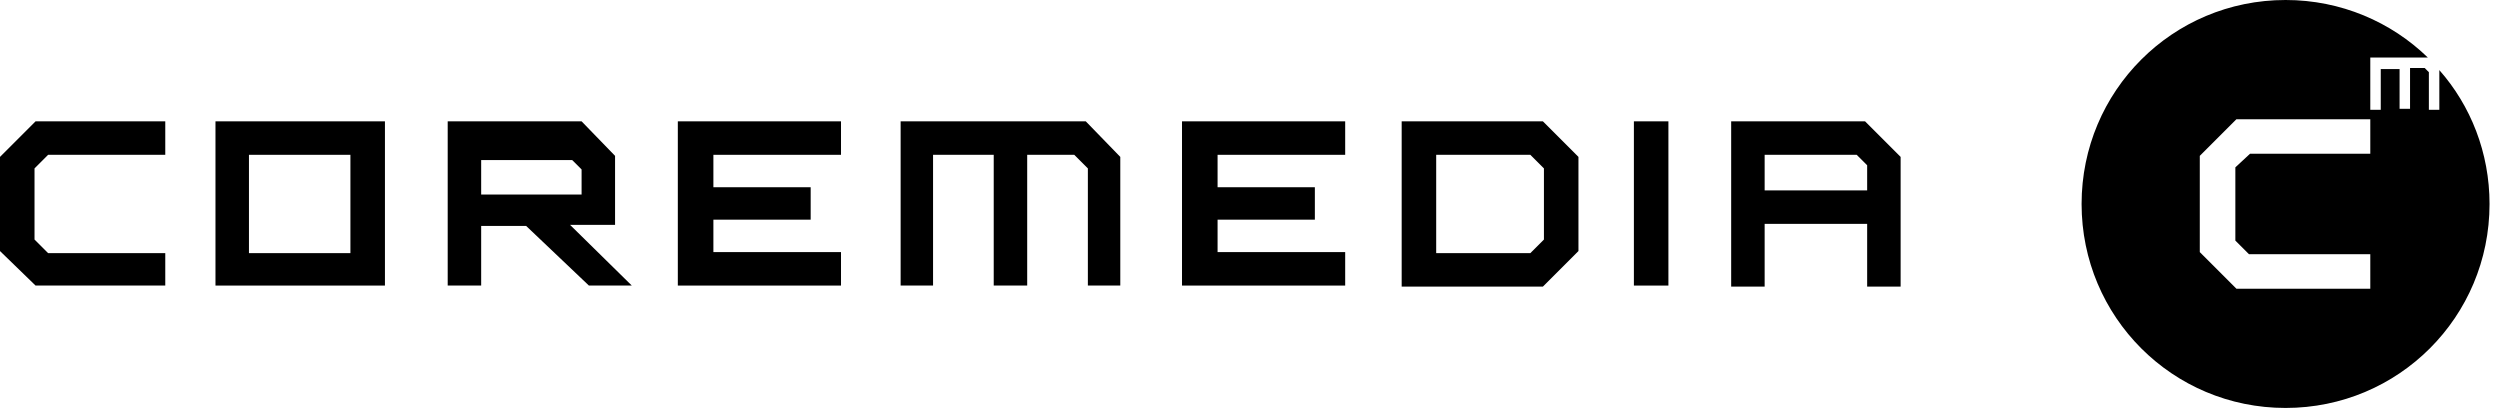
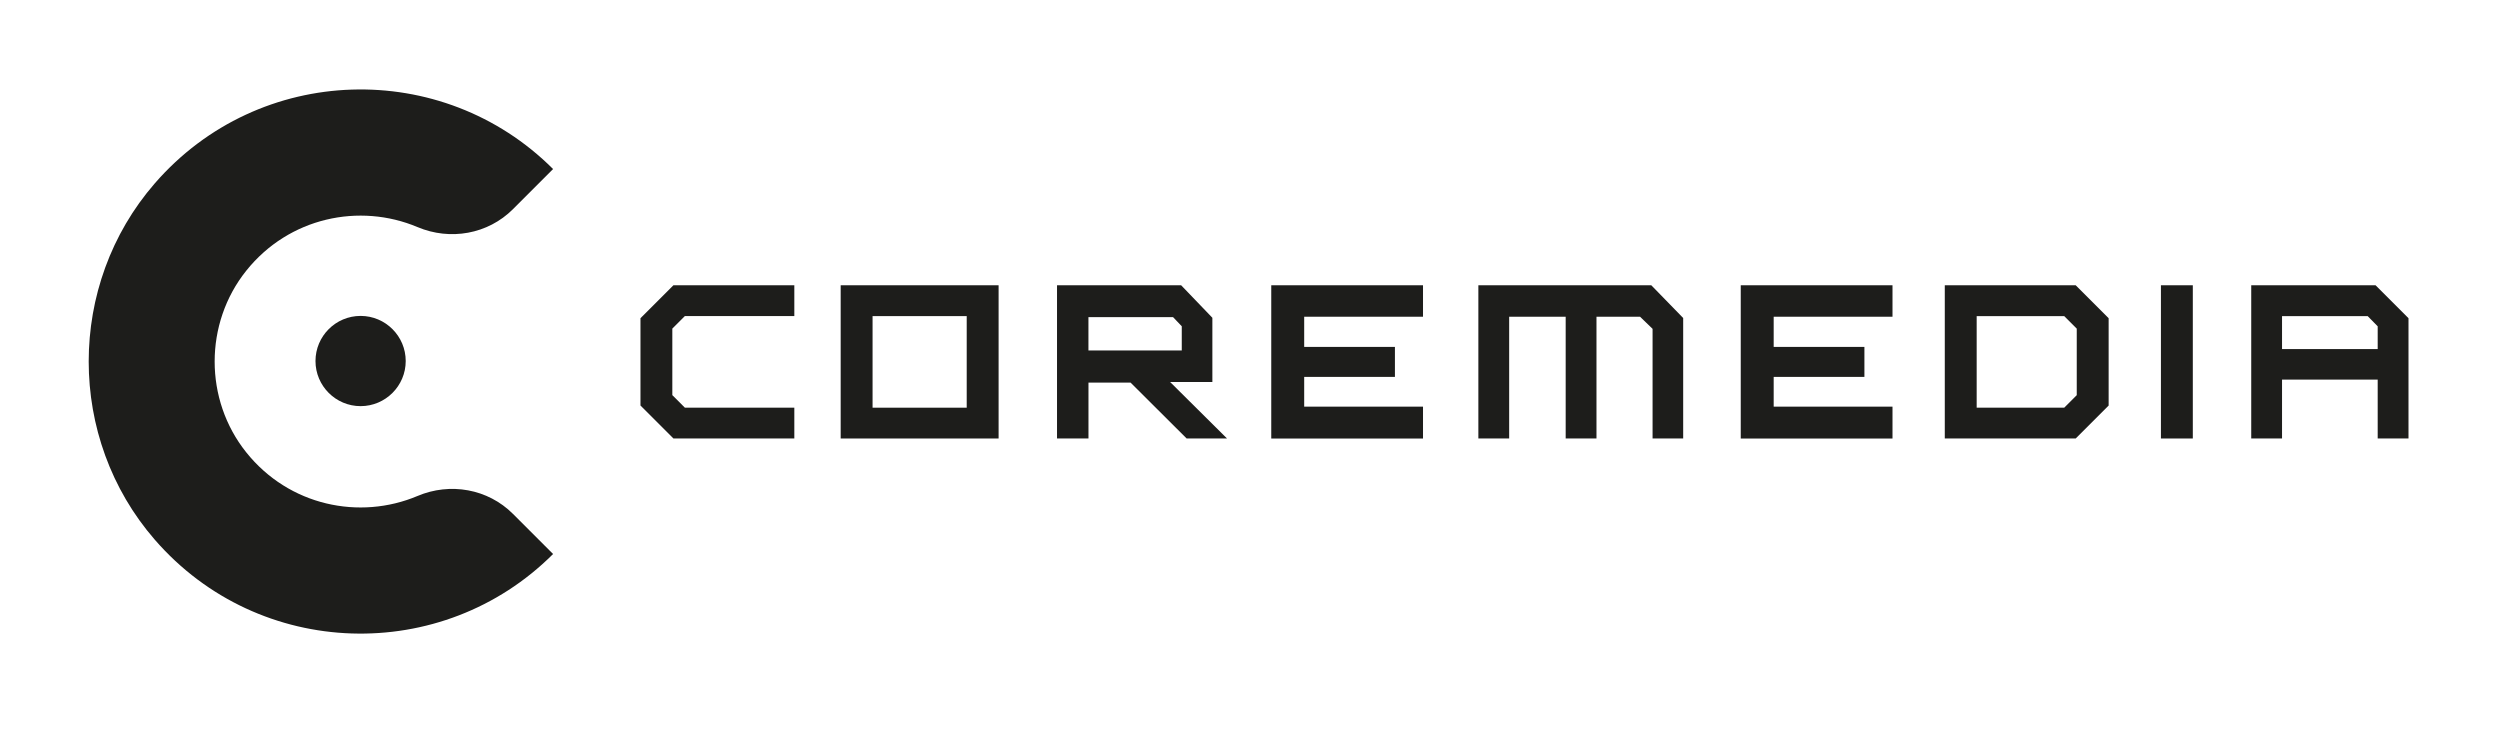
- <svg xmlns="http://www.w3.org/2000/svg" width="239" height="40" viewBox="0 0 239 40">
-   <path class="st0" d="M3.4 11.6L0 15 0 24 3.4 27.3 15.8 27.3 15.8 24.2 4.6 24.2 3.3 22.9 3.3 16.1 4.6 14.8 15.8 14.8 15.8 11.6z" />
-   <path class="st0" d="M20.6,11.6v15.7h16.2V11.6H20.6z M33.5,24.2h-9.7v-9.4h9.7V24.2z" />
-   <path class="st0" d="M55.6,18.6v-2.4l-0.9-0.9H46v3.3H55.6z M42.8,11.6h12.8l3.2,3.3v6.6h-4.3l5.9,5.8h-4.1l-6-5.7H46v5.7h-3.2V11.6z" />
-   <path class="st0" d="M64.8 11.6L80.4 11.6 80.4 14.8 68.2 14.8 68.2 17.9 77.5 17.9 77.5 21 68.2 21 68.2 24.1 80.4 24.1 80.4 27.3 64.8 27.3z" />
-   <path class="st0" d="M86.1 11.6L103.8 11.6 107.1 15 107.1 27.3 104 27.3 104 16.1 102.7 14.8 98.2 14.8 98.2 27.3 95 27.3 95 14.8 89.2 14.8 89.2 27.3 86.1 27.3z" />
-   <path class="st0" d="M113 11.6L128.6 11.6 128.6 14.8 116.4 14.8 116.4 17.9 125.7 17.9 125.7 21 116.4 21 116.4 24.1 128.6 24.1 128.6 27.3 113 27.3z" />
-   <path class="st0" d="M146.3,24.2l1.3-1.3v-6.8l-1.3-1.3h-9v9.4C137.3,24.2,146.3,24.2,146.3,24.2z M134,11.6h13.5l3.4,3.4v9l-3.4,3.4H134V11.6z" />
-   <path class="st0" d="M156.2 27.3L159.5 27.3 159.5 11.6 156.2 11.6z" />
-   <path class="st0" d="M178.5,18.2v-2.4l-1-1h-8.8v3.4H178.5z M165.5,11.6h12.8l3.4,3.4v12.4h-3.2v-6h-9.8v6h-3.2V11.6z" />
-   <path class="st0" d="M226.6,14.7h-11.5l-1.4,1.3v7l1.3,1.3h11.6v3.3h-12.8l-3.5-3.5v-9.2l3.5-3.5h12.8V14.7z M233.2,10.5h-1V6.9l-0.4-0.4h-1.4v3.9h-1V6.6h-1.8v3.9h-1v-5h5.5c-3.5-3.4-8.3-5.5-13.6-5.5C207.7,0,199,8.7,199,19.5S207.7,39,218.5,39S238,30.3,238,19.5c0-4.9-1.8-9.4-4.8-12.8V10.5z" />
+ <svg xmlns="http://www.w3.org/2000/svg" id="logo" viewBox="0 0 644.48 187.82">
+   <defs>
+     <style>
+       .cls-1 {
+         fill: #1d1d1b;
+       }
+     </style>
+   </defs>
+   <g>
+     <path class="cls-1" d="m107.63,127.86c-14.93,6.3-33.13,2.55-44.16-11.26-10.85-13.57-10.84-33.23,0-46.8,11.03-13.8,29.23-17.55,44.16-11.26,8.42,3.55,18.13,1.85,24.6-4.61l10.35-10.35c-28.53-28.53-75.73-27.31-102.66,3.67-22.74,26.15-22.74,65.75,0,91.9,26.93,30.98,74.13,32.2,102.66,3.67l-10.35-10.35c-6.46-6.46-16.18-8.17-24.6-4.61Z" />
+     <path class="cls-1" d="m81.33,93.07c0,6.41,5.22,11.63,11.63,11.63s11.63-5.22,11.63-11.63-5.21-11.63-11.63-11.63-11.63,5.22-11.63,11.63Z" />
+   </g>
+   <g>
+     <path class="cls-1" d="m165.11,104.55v-22.52l8.49-8.49h31.17v7.94h-28.22l-3.23,3.23v17.15l3.23,3.23h28.22v7.94h-31.17l-8.49-8.49Z" />
+     <path class="cls-1" d="m216.72,73.54h40.71v39.5h-40.71v-39.5Zm32.49,31.56v-23.61h-24.27v23.61h24.27Z" />
+     <path class="cls-1" d="m272.49,73.54h32l8.05,8.38v16.55h-10.9l14.68,14.57h-10.41l-14.46-14.41h-10.85v14.41h-8.11v-39.5Zm32.16,16.82v-6.25l-2.25-2.36h-21.81v8.6h24.05Z" />
+     <path class="cls-1" d="m327.72,73.54h39.12v8.11h-30.63v7.78h23.39v7.73h-23.39v7.67h30.63v8.22h-39.12v-39.5Z" />
+     <path class="cls-1" d="m381.09,73.54h44.6l8.22,8.44v31.06h-7.89v-28.27l-3.23-3.12h-11.23v31.39h-7.94v-31.39h-14.57v31.39h-7.94v-39.5Z" />
+     <path class="cls-1" d="m448.75,73.54h39.12v8.11h-30.63v7.78h23.39v7.73h-23.39v7.67h30.63v8.22h-39.12v-39.5Z" />
+     <path class="cls-1" d="m501.35,73.54h33.75l8.49,8.49v22.52l-8.49,8.49h-33.75v-39.5Zm30.79,31.56l3.23-3.23v-17.15l-3.23-3.23h-22.57v23.61h22.57Z" />
+     <path class="cls-1" d="m557.07,73.54h8.22v39.5h-8.22v-39.5Z" />
+     <path class="cls-1" d="m580.35,73.54h32.05l8.49,8.49v31.01h-7.94v-15.18h-24.66v15.18h-7.94v-39.5Zm32.6,16.44v-5.86l-2.58-2.63h-22.08v8.49h24.66Z" />
+   </g>
</svg>
